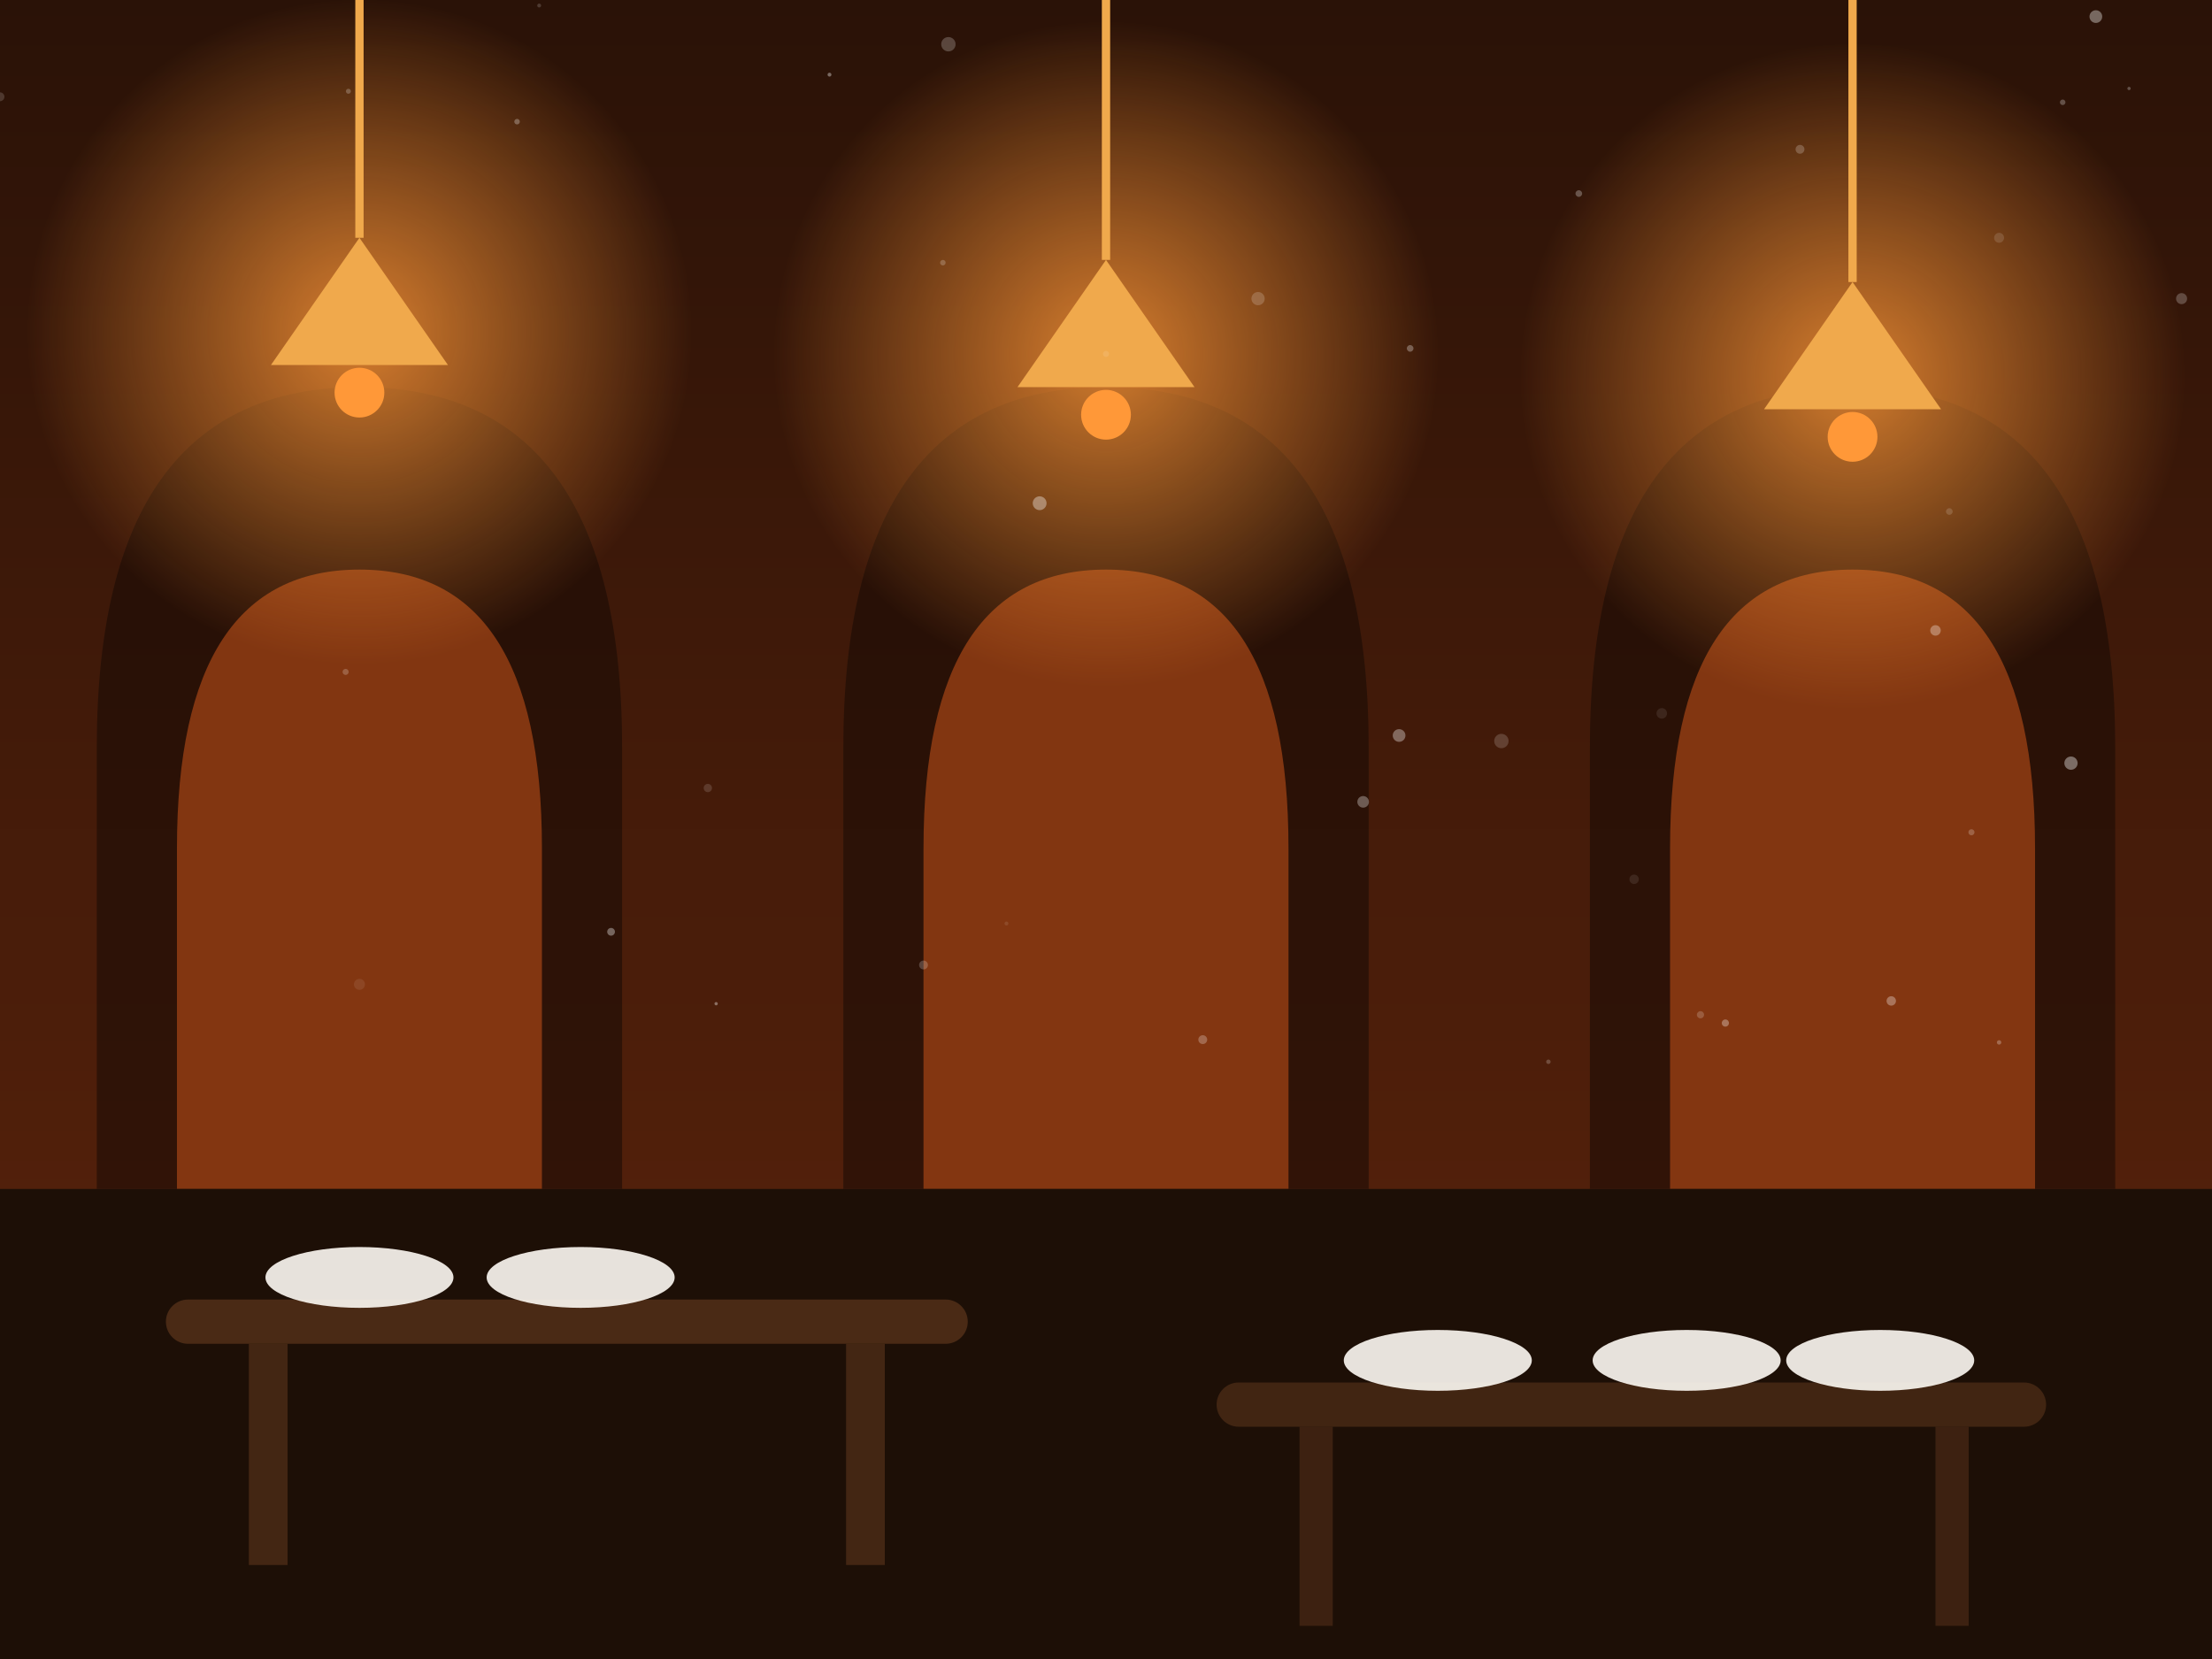
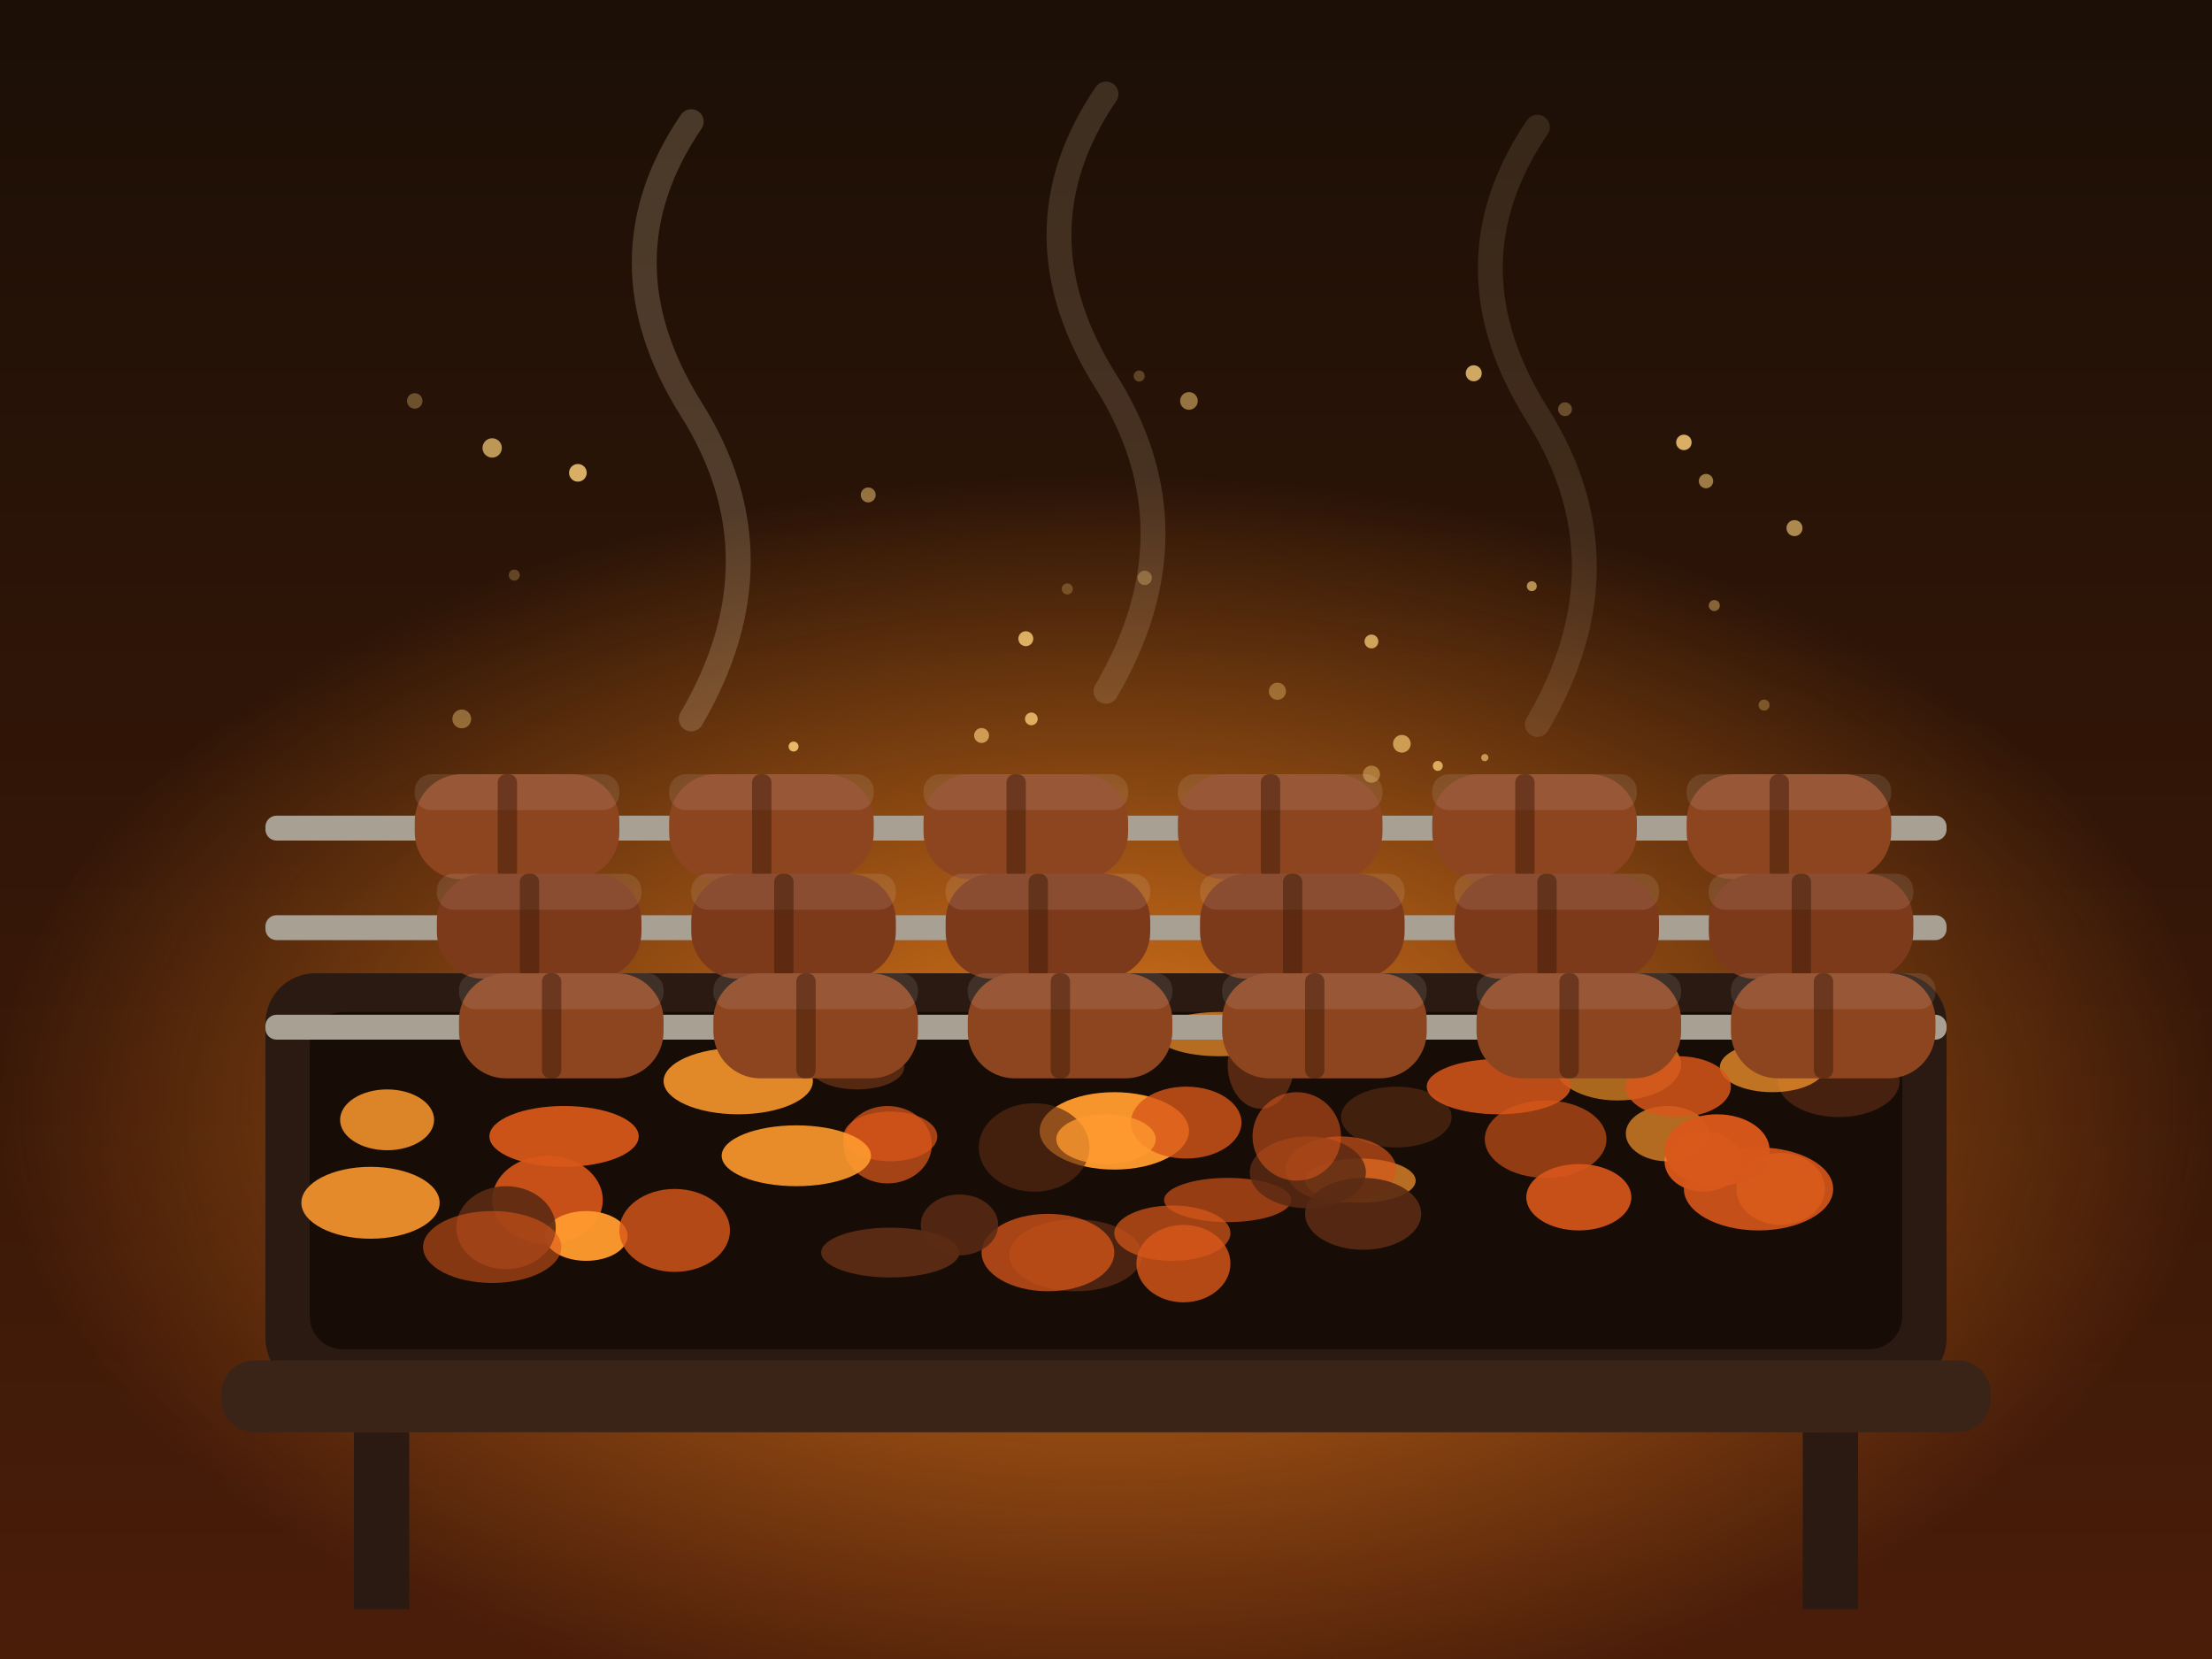
<svg xmlns="http://www.w3.org/2000/svg" width="800" height="600" viewBox="0 0 800 600" role="img">
  <defs>
    <linearGradient id="bg" x1="0" y1="0" x2="0" y2="1">
-       <stop offset="0" stop-color="#2a1207" />
-       <stop offset="1" stop-color="#61250c" />
+       <stop offset="0" stop-color="#1b0f06" />
+       <stop offset="1" stop-color="#4a1d09" />
    </linearGradient>
-     <radialGradient id="lamp" cx="0.5" cy="0.5" r="0.5">
-       <stop offset="0" stop-color="#ff9838" stop-opacity="0.8" />
-       <stop offset="1" stop-color="#ff9838" stop-opacity="0" />
+     <radialGradient id="heat" cx="0.5" cy="0.5" r="0.5">
+       <stop offset="0" stop-color="#ff8a1e" stop-opacity="0.85" />
+       <stop offset="1" stop-color="#ff8a1e" stop-opacity="0" />
    </radialGradient>
  </defs>
  <rect width="800" height="600" fill="url(#bg)" />
-   <path d="M35 430 V270.5 Q35 140 130 140 Q225 140 225 270.5 V430 Z" fill="#160a04" opacity="0.55" />
-   <path d="M64 430 V306.8 Q64 206 130 206 Q196 206 196 306.8 V430 Z" fill="#8c3a12" opacity="0.9" />
-   <circle cx="130" cy="120" r="120" fill="url(#lamp)" />
-   <line x1="130" y1="0" x2="130" y2="86" stroke="#f0a94c" stroke-width="3" />
-   <path d="M98 132 L130 86 L162 132 Z" fill="#f0a94c" />
-   <circle cx="130" cy="142" r="9" fill="#ff9838" />
-   <path d="M305 430 V270.5 Q305 140 400 140 Q495 140 495 270.5 V430 Z" fill="#160a04" opacity="0.55" />
-   <path d="M334 430 V306.8 Q334 206 400 206 Q466 206 466 306.8 V430 Z" fill="#8c3a12" opacity="0.9" />
-   <circle cx="400" cy="128" r="120" fill="url(#lamp)" />
-   <line x1="400" y1="0" x2="400" y2="94" stroke="#f0a94c" stroke-width="3" />
-   <path d="M368 140 L400 94 L432 140 Z" fill="#f0a94c" />
-   <circle cx="400" cy="150" r="9" fill="#ff9838" />
-   <path d="M575 430 V270.5 Q575 140 670 140 Q765 140 765 270.5 V430 Z" fill="#160a04" opacity="0.55" />
-   <path d="M604 430 V306.8 Q604 206 670 206 Q736 206 736 306.8 V430 Z" fill="#8c3a12" opacity="0.9" />
-   <circle cx="670" cy="136" r="120" fill="url(#lamp)" />
-   <line x1="670" y1="0" x2="670" y2="102" stroke="#f0a94c" stroke-width="3" />
-   <path d="M638 148 L670 102 L702 148 Z" fill="#f0a94c" />
-   <circle cx="670" cy="158" r="9" fill="#ff9838" />
-   <rect y="430" width="800" height="170" fill="#1d0f06" />
-   <rect x="60" y="470" width="290" height="16" rx="8" fill="#4a2a15" />
-   <rect x="90" y="486" width="14" height="80" fill="#4a2a15" opacity="0.85" />
-   <rect x="306" y="486" width="14" height="80" fill="#4a2a15" opacity="0.85" />
-   <rect x="440" y="500" width="300" height="16" rx="8" fill="#4a2a15" opacity="0.8" />
-   <rect x="470" y="516" width="12" height="72" fill="#4a2a15" opacity="0.7" />
-   <rect x="700" y="516" width="12" height="72" fill="#4a2a15" opacity="0.7" />
-   <ellipse cx="130" cy="462" rx="34" ry="11" fill="#fdf9f3" opacity="0.9" />
-   <ellipse cx="210" cy="462" rx="34" ry="11" fill="#fdf9f3" opacity="0.9" />
-   <ellipse cx="520" cy="492" rx="34" ry="11" fill="#fdf9f3" opacity="0.9" />
-   <ellipse cx="610" cy="492" rx="34" ry="11" fill="#fdf9f3" opacity="0.9" />
-   <ellipse cx="680" cy="492" rx="34" ry="11" fill="#fdf9f3" opacity="0.9" />
-   <circle cx="455" cy="108" r="2.4" fill="#fff" opacity="0.18" />
-   <circle cx="651" cy="54" r="1.6" fill="#fff" opacity="0.21" />
-   <circle cx="341" cy="95" r="1.0" fill="#fff" opacity="0.21" />
-   <circle cx="510" cy="126" r="1.2" fill="#fff" opacity="0.29" />
-   <circle cx="126" cy="33" r="0.9" fill="#fff" opacity="0.23" />
-   <circle cx="300" cy="27" r="0.7" fill="#fff" opacity="0.37" />
-   <circle cx="364" cy="334" r="0.7" fill="#fff" opacity="0.10" />
-   <circle cx="723" cy="377" r="0.8" fill="#fff" opacity="0.26" />
-   <circle cx="684" cy="362" r="1.7" fill="#fff" opacity="0.31" />
-   <circle cx="571" cy="70" r="1.2" fill="#fff" opacity="0.27" />
-   <circle cx="615" cy="367" r="1.3" fill="#fff" opacity="0.19" />
-   <circle cx="591" cy="318" r="1.7" fill="#fff" opacity="0.09" />
-   <circle cx="125" cy="243" r="1.1" fill="#fff" opacity="0.21" />
-   <circle cx="493" cy="290" r="2.1" fill="#fff" opacity="0.31" />
-   <circle cx="700" cy="228" r="1.9" fill="#fff" opacity="0.31" />
-   <circle cx="400" cy="128" r="1.1" fill="#fff" opacity="0.10" />
-   <circle cx="713" cy="301" r="1.1" fill="#fff" opacity="0.22" />
-   <circle cx="435" cy="376" r="1.6" fill="#fff" opacity="0.25" />
-   <circle cx="723" cy="86" r="1.8" fill="#fff" opacity="0.13" />
-   <circle cx="334" cy="349" r="1.6" fill="#fff" opacity="0.21" />
-   <circle cx="746" cy="37" r="1.0" fill="#fff" opacity="0.26" />
-   <circle cx="221" cy="337" r="1.4" fill="#fff" opacity="0.35" />
-   <circle cx="624" cy="370" r="1.3" fill="#fff" opacity="0.31" />
-   <circle cx="256" cy="285" r="1.5" fill="#fff" opacity="0.14" />
-   <circle cx="758" cy="6" r="2.3" fill="#fff" opacity="0.36" />
-   <circle cx="187" cy="44" r="1.0" fill="#fff" opacity="0.28" />
-   <circle cx="601" cy="258" r="1.9" fill="#fff" opacity="0.09" />
-   <circle cx="560" cy="384" r="0.8" fill="#fff" opacity="0.21" />
-   <circle cx="705" cy="185" r="1.2" fill="#fff" opacity="0.15" />
-   <circle cx="195" cy="2" r="0.7" fill="#fff" opacity="0.17" />
-   <circle cx="543" cy="268" r="2.6" fill="#fff" opacity="0.17" />
-   <circle cx="789" cy="108" r="2.0" fill="#fff" opacity="0.23" />
-   <circle cx="259" cy="363" r="0.6" fill="#fff" opacity="0.36" />
-   <circle cx="506" cy="266" r="2.3" fill="#fff" opacity="0.34" />
-   <circle cx="343" cy="16" r="2.6" fill="#fff" opacity="0.22" />
-   <circle cx="130" cy="356" r="2.0" fill="#fff" opacity="0.08" />
-   <circle cx="0" cy="35" r="1.6" fill="#fff" opacity="0.16" />
-   <circle cx="376" cy="182" r="2.5" fill="#fff" opacity="0.36" />
-   <circle cx="749" cy="276" r="2.4" fill="#fff" opacity="0.38" />
-   <circle cx="770" cy="32" r="0.6" fill="#fff" opacity="0.26" />
+   <ellipse cx="400" cy="400" rx="400" ry="230" fill="url(#heat)" />
+   <circle cx="520" cy="277" r="1.8" fill="#ffd27a" opacity="0.74" />
+   <circle cx="542" cy="367" r="2.2" fill="#ffd27a" opacity="0.68" />
+   <circle cx="287" cy="270" r="1.8" fill="#ffd27a" opacity="0.83" />
+   <circle cx="373" cy="260" r="2.3" fill="#ffd27a" opacity="0.76" />
+   <circle cx="554" cy="212" r="1.8" fill="#ffd27a" opacity="0.63" />
+   <circle cx="355" cy="266" r="2.7" fill="#ffd27a" opacity="0.64" />
+   <circle cx="533" cy="135" r="2.9" fill="#ffd27a" opacity="0.78" />
+   <circle cx="620" cy="219" r="2.0" fill="#ffd27a" opacity="0.41" />
+   <circle cx="412" cy="136" r="2.0" fill="#ffd27a" opacity="0.26" />
+   <circle cx="566" cy="148" r="2.5" fill="#ffd27a" opacity="0.31" />
+   <circle cx="430" cy="145" r="3.2" fill="#ffd27a" opacity="0.51" />
+   <circle cx="314" cy="179" r="2.7" fill="#ffd27a" opacity="0.50" />
+   <circle cx="462" cy="250" r="3.1" fill="#ffd27a" opacity="0.36" />
+   <circle cx="649" cy="191" r="2.9" fill="#ffd27a" opacity="0.62" />
+   <circle cx="209" cy="171" r="3.2" fill="#ffd27a" opacity="0.82" />
+   <circle cx="496" cy="280" r="3.1" fill="#ffd27a" opacity="0.39" />
+   <circle cx="496" cy="232" r="2.5" fill="#ffd27a" opacity="0.72" />
+   <circle cx="386" cy="213" r="2.0" fill="#ffd27a" opacity="0.25" />
+   <circle cx="414" cy="209" r="2.6" fill="#ffd27a" opacity="0.32" />
+   <circle cx="186" cy="208" r="2.0" fill="#ffd27a" opacity="0.26" />
+   <circle cx="459" cy="356" r="2.8" fill="#ffd27a" opacity="0.53" />
+   <circle cx="371" cy="231" r="2.7" fill="#ffd27a" opacity="0.79" />
+   <circle cx="167" cy="260" r="3.4" fill="#ffd27a" opacity="0.41" />
+   <circle cx="617" cy="174" r="2.6" fill="#ffd27a" opacity="0.54" />
+   <circle cx="609" cy="160" r="2.8" fill="#ffd27a" opacity="0.82" />
+   <circle cx="537" cy="274" r="1.3" fill="#ffd27a" opacity="0.62" />
+   <circle cx="357" cy="303" r="2.6" fill="#ffd27a" opacity="0.32" />
+   <circle cx="150" cy="145" r="2.8" fill="#ffd27a" opacity="0.33" />
+   <circle cx="437" cy="293" r="2.3" fill="#ffd27a" opacity="0.54" />
+   <circle cx="178" cy="162" r="3.5" fill="#ffd27a" opacity="0.69" />
+   <circle cx="310" cy="331" r="1.8" fill="#ffd27a" opacity="0.58" />
+   <circle cx="507" cy="269" r="3.2" fill="#ffd27a" opacity="0.65" />
+   <circle cx="171" cy="362" r="2.4" fill="#ffd27a" opacity="0.65" />
+   <circle cx="638" cy="255" r="2.0" fill="#ffd27a" opacity="0.30" />
+   <path d="M250 260 q34 -58 0 -112 q-34 -54 0 -104" stroke="#f7dcb5" stroke-width="9" fill="none" opacity="0.20" stroke-linecap="round" />
+   <path d="M400 250 q34 -58 0 -112 q-34 -54 0 -104" stroke="#f7dcb5" stroke-width="9" fill="none" opacity="0.15" stroke-linecap="round" />
+   <path d="M556 262 q34 -58 0 -112 q-34 -54 0 -104" stroke="#f7dcb5" stroke-width="9" fill="none" opacity="0.12" stroke-linecap="round" />
+   <rect x="96" y="352" width="608" height="150" rx="18" fill="#2a1a11" />
+   <rect x="112" y="366" width="576" height="122" rx="12" fill="#180d06" />
+   <ellipse cx="585" cy="385" rx="23" ry="13" fill="#ff9a2e" opacity="0.64" />
+   <ellipse cx="198" cy="434" rx="20" ry="16" fill="#d8571a" opacity="0.91" />
+   <ellipse cx="389" cy="454" rx="24" ry="13" fill="#5a2a13" opacity="0.77" />
+   <ellipse cx="456" cy="385" rx="12" ry="16" fill="#5a2a13" opacity="0.93" />
+   <ellipse cx="322" cy="411" rx="17" ry="9" fill="#d8571a" opacity="0.74" />
+   <ellipse cx="321" cy="414" rx="16" ry="14" fill="#d8571a" opacity="0.73" />
+   <ellipse cx="403" cy="409" rx="27" ry="14" fill="#ff9a2e" opacity="0.96" />
+   <ellipse cx="492" cy="427" rx="20" ry="8" fill="#ff9a2e" opacity="0.69" />
+   <ellipse cx="212" cy="447" rx="15" ry="9" fill="#ff9a2e" opacity="0.96" />
+   <ellipse cx="134" cy="435" rx="25" ry="13" fill="#ff9a2e" opacity="0.88" />
+   <ellipse cx="183" cy="444" rx="18" ry="15" fill="#5a2a13" opacity="0.90" />
+   <ellipse cx="644" cy="430" rx="16" ry="13" fill="#ff9a2e" opacity="0.80" />
+   <ellipse cx="374" cy="415" rx="20" ry="16" fill="#5a2a13" opacity="0.65" />
+   <ellipse cx="379" cy="453" rx="24" ry="14" fill="#d8571a" opacity="0.75" />
+   <ellipse cx="424" cy="446" rx="21" ry="10" fill="#d8571a" opacity="0.71" />
+   <ellipse cx="140" cy="405" rx="17" ry="11" fill="#ff9a2e" opacity="0.84" />
+   <ellipse cx="429" cy="406" rx="20" ry="13" fill="#d8571a" opacity="0.79" />
+   <ellipse cx="665" cy="391" rx="22" ry="13" fill="#5a2a13" opacity="0.70" />
+   <ellipse cx="505" cy="404" rx="20" ry="11" fill="#5a2a13" opacity="0.63" />
+   <ellipse cx="322" cy="453" rx="25" ry="9" fill="#5a2a13" opacity="0.99" />
+   <ellipse cx="616" cy="420" rx="14" ry="11" fill="#d8571a" opacity="0.96" />
+   <ellipse cx="267" cy="391" rx="27" ry="12" fill="#ff9a2e" opacity="0.87" />
+   <ellipse cx="428" cy="457" rx="17" ry="14" fill="#d8571a" opacity="0.82" />
+   <ellipse cx="441" cy="374" rx="23" ry="8" fill="#ff9a2e" opacity="0.68" />
+   <ellipse cx="244" cy="445" rx="20" ry="15" fill="#d8571a" opacity="0.80" />
+   <ellipse cx="347" cy="443" rx="14" ry="11" fill="#5a2a13" opacity="0.84" />
+   <ellipse cx="311" cy="378" rx="18" ry="9" fill="#5a2a13" opacity="0.82" />
+   <ellipse cx="636" cy="430" rx="27" ry="15" fill="#d8571a" opacity="0.90" />
+   <ellipse cx="559" cy="412" rx="22" ry="14" fill="#d8571a" opacity="0.63" />
+   <ellipse cx="444" cy="434" rx="23" ry="8" fill="#d8571a" opacity="0.66" />
+   <ellipse cx="542" cy="393" rx="26" ry="10" fill="#d8571a" opacity="0.85" />
+   <ellipse cx="485" cy="423" rx="20" ry="12" fill="#d8571a" opacity="0.66" />
+   <ellipse cx="665" cy="372" rx="23" ry="16" fill="#5a2a13" opacity="0.89" />
+   <ellipse cx="603" cy="410" rx="15" ry="10" fill="#ff9a2e" opacity="0.67" />
+   <ellipse cx="310" cy="386" rx="17" ry="8" fill="#5a2a13" opacity="0.92" />
+   <ellipse cx="493" cy="439" rx="21" ry="13" fill="#5a2a13" opacity="0.90" />
+   <ellipse cx="400" cy="412" rx="18" ry="9" fill="#ff9a2e" opacity="0.77" />
+   <ellipse cx="204" cy="411" rx="27" ry="11" fill="#d8571a" opacity="0.94" />
+   <ellipse cx="621" cy="416" rx="19" ry="13" fill="#d8571a" opacity="0.97" />
+   <ellipse cx="641" cy="386" rx="19" ry="9" fill="#ff9a2e" opacity="0.72" />
+   <ellipse cx="607" cy="393" rx="19" ry="11" fill="#d8571a" opacity="0.84" />
+   <ellipse cx="473" cy="424" rx="21" ry="13" fill="#5a2a13" opacity="0.83" />
+   <ellipse cx="571" cy="433" rx="19" ry="12" fill="#d8571a" opacity="0.91" />
+   <ellipse cx="469" cy="411" rx="16" ry="16" fill="#d8571a" opacity="0.56" />
+   <ellipse cx="178" cy="451" rx="25" ry="13" fill="#d8571a" opacity="0.57" />
+   <ellipse cx="288" cy="418" rx="27" ry="11" fill="#ff9a2e" opacity="0.90" />
+   <rect x="96" y="295" width="608" height="9" rx="4" fill="#a9a094" />
+   <rect x="150" y="280" width="74" height="38" rx="17" fill="#8d4520" />
+   <rect x="150" y="280" width="74" height="13" rx="6" fill="#ffffff" opacity="0.10" />
+   <rect x="180" y="280" width="7" height="38" rx="3" fill="#3d1a08" opacity="0.5" />
+   <rect x="242" y="280" width="74" height="38" rx="17" fill="#8d4520" />
+   <rect x="242" y="280" width="74" height="13" rx="6" fill="#ffffff" opacity="0.10" />
+   <rect x="272" y="280" width="7" height="38" rx="3" fill="#3d1a08" opacity="0.5" />
+   <rect x="334" y="280" width="74" height="38" rx="17" fill="#8d4520" />
+   <rect x="334" y="280" width="74" height="13" rx="6" fill="#ffffff" opacity="0.10" />
+   <rect x="364" y="280" width="7" height="38" rx="3" fill="#3d1a08" opacity="0.5" />
+   <rect x="426" y="280" width="74" height="38" rx="17" fill="#8d4520" />
+   <rect x="426" y="280" width="74" height="13" rx="6" fill="#ffffff" opacity="0.10" />
+   <rect x="456" y="280" width="7" height="38" rx="3" fill="#3d1a08" opacity="0.5" />
+   <rect x="518" y="280" width="74" height="38" rx="17" fill="#8d4520" />
+   <rect x="518" y="280" width="74" height="13" rx="6" fill="#ffffff" opacity="0.10" />
+   <rect x="548" y="280" width="7" height="38" rx="3" fill="#3d1a08" opacity="0.5" />
+   <rect x="610" y="280" width="74" height="38" rx="17" fill="#8d4520" />
+   <rect x="610" y="280" width="74" height="13" rx="6" fill="#ffffff" opacity="0.10" />
+   <rect x="640" y="280" width="7" height="38" rx="3" fill="#3d1a08" opacity="0.5" />
+   <rect x="96" y="331" width="608" height="9" rx="4" fill="#a9a094" />
+   <rect x="158" y="316" width="74" height="38" rx="17" fill="#7d3a1b" />
+   <rect x="158" y="316" width="74" height="13" rx="6" fill="#ffffff" opacity="0.10" />
+   <rect x="188" y="316" width="7" height="38" rx="3" fill="#3d1a08" opacity="0.5" />
+   <rect x="250" y="316" width="74" height="38" rx="17" fill="#7d3a1b" />
+   <rect x="250" y="316" width="74" height="13" rx="6" fill="#ffffff" opacity="0.10" />
+   <rect x="280" y="316" width="7" height="38" rx="3" fill="#3d1a08" opacity="0.5" />
+   <rect x="342" y="316" width="74" height="38" rx="17" fill="#7d3a1b" />
+   <rect x="342" y="316" width="74" height="13" rx="6" fill="#ffffff" opacity="0.10" />
+   <rect x="372" y="316" width="7" height="38" rx="3" fill="#3d1a08" opacity="0.5" />
+   <rect x="434" y="316" width="74" height="38" rx="17" fill="#7d3a1b" />
+   <rect x="434" y="316" width="74" height="13" rx="6" fill="#ffffff" opacity="0.10" />
+   <rect x="464" y="316" width="7" height="38" rx="3" fill="#3d1a08" opacity="0.5" />
+   <rect x="526" y="316" width="74" height="38" rx="17" fill="#7d3a1b" />
+   <rect x="526" y="316" width="74" height="13" rx="6" fill="#ffffff" opacity="0.10" />
+   <rect x="556" y="316" width="7" height="38" rx="3" fill="#3d1a08" opacity="0.5" />
+   <rect x="618" y="316" width="74" height="38" rx="17" fill="#7d3a1b" />
+   <rect x="618" y="316" width="74" height="13" rx="6" fill="#ffffff" opacity="0.10" />
+   <rect x="648" y="316" width="7" height="38" rx="3" fill="#3d1a08" opacity="0.5" />
+   <rect x="96" y="367" width="608" height="9" rx="4" fill="#a9a094" />
+   <rect x="166" y="352" width="74" height="38" rx="17" fill="#8d4520" />
+   <rect x="166" y="352" width="74" height="13" rx="6" fill="#ffffff" opacity="0.10" />
+   <rect x="196" y="352" width="7" height="38" rx="3" fill="#3d1a08" opacity="0.5" />
+   <rect x="258" y="352" width="74" height="38" rx="17" fill="#8d4520" />
+   <rect x="258" y="352" width="74" height="13" rx="6" fill="#ffffff" opacity="0.10" />
+   <rect x="288" y="352" width="7" height="38" rx="3" fill="#3d1a08" opacity="0.5" />
+   <rect x="350" y="352" width="74" height="38" rx="17" fill="#8d4520" />
+   <rect x="350" y="352" width="74" height="13" rx="6" fill="#ffffff" opacity="0.10" />
+   <rect x="380" y="352" width="7" height="38" rx="3" fill="#3d1a08" opacity="0.5" />
+   <rect x="442" y="352" width="74" height="38" rx="17" fill="#8d4520" />
+   <rect x="442" y="352" width="74" height="13" rx="6" fill="#ffffff" opacity="0.10" />
+   <rect x="472" y="352" width="7" height="38" rx="3" fill="#3d1a08" opacity="0.5" />
+   <rect x="534" y="352" width="74" height="38" rx="17" fill="#8d4520" />
+   <rect x="534" y="352" width="74" height="13" rx="6" fill="#ffffff" opacity="0.10" />
+   <rect x="564" y="352" width="7" height="38" rx="3" fill="#3d1a08" opacity="0.5" />
+   <rect x="626" y="352" width="74" height="38" rx="17" fill="#8d4520" />
+   <rect x="626" y="352" width="74" height="13" rx="6" fill="#ffffff" opacity="0.10" />
+   <rect x="656" y="352" width="7" height="38" rx="3" fill="#3d1a08" opacity="0.5" />
+   <rect x="80" y="492" width="640" height="26" rx="12" fill="#3a2418" />
+   <rect x="128" y="518" width="20" height="64" fill="#2a1a11" />
+   <rect x="652" y="518" width="20" height="64" fill="#2a1a11" />
</svg>
